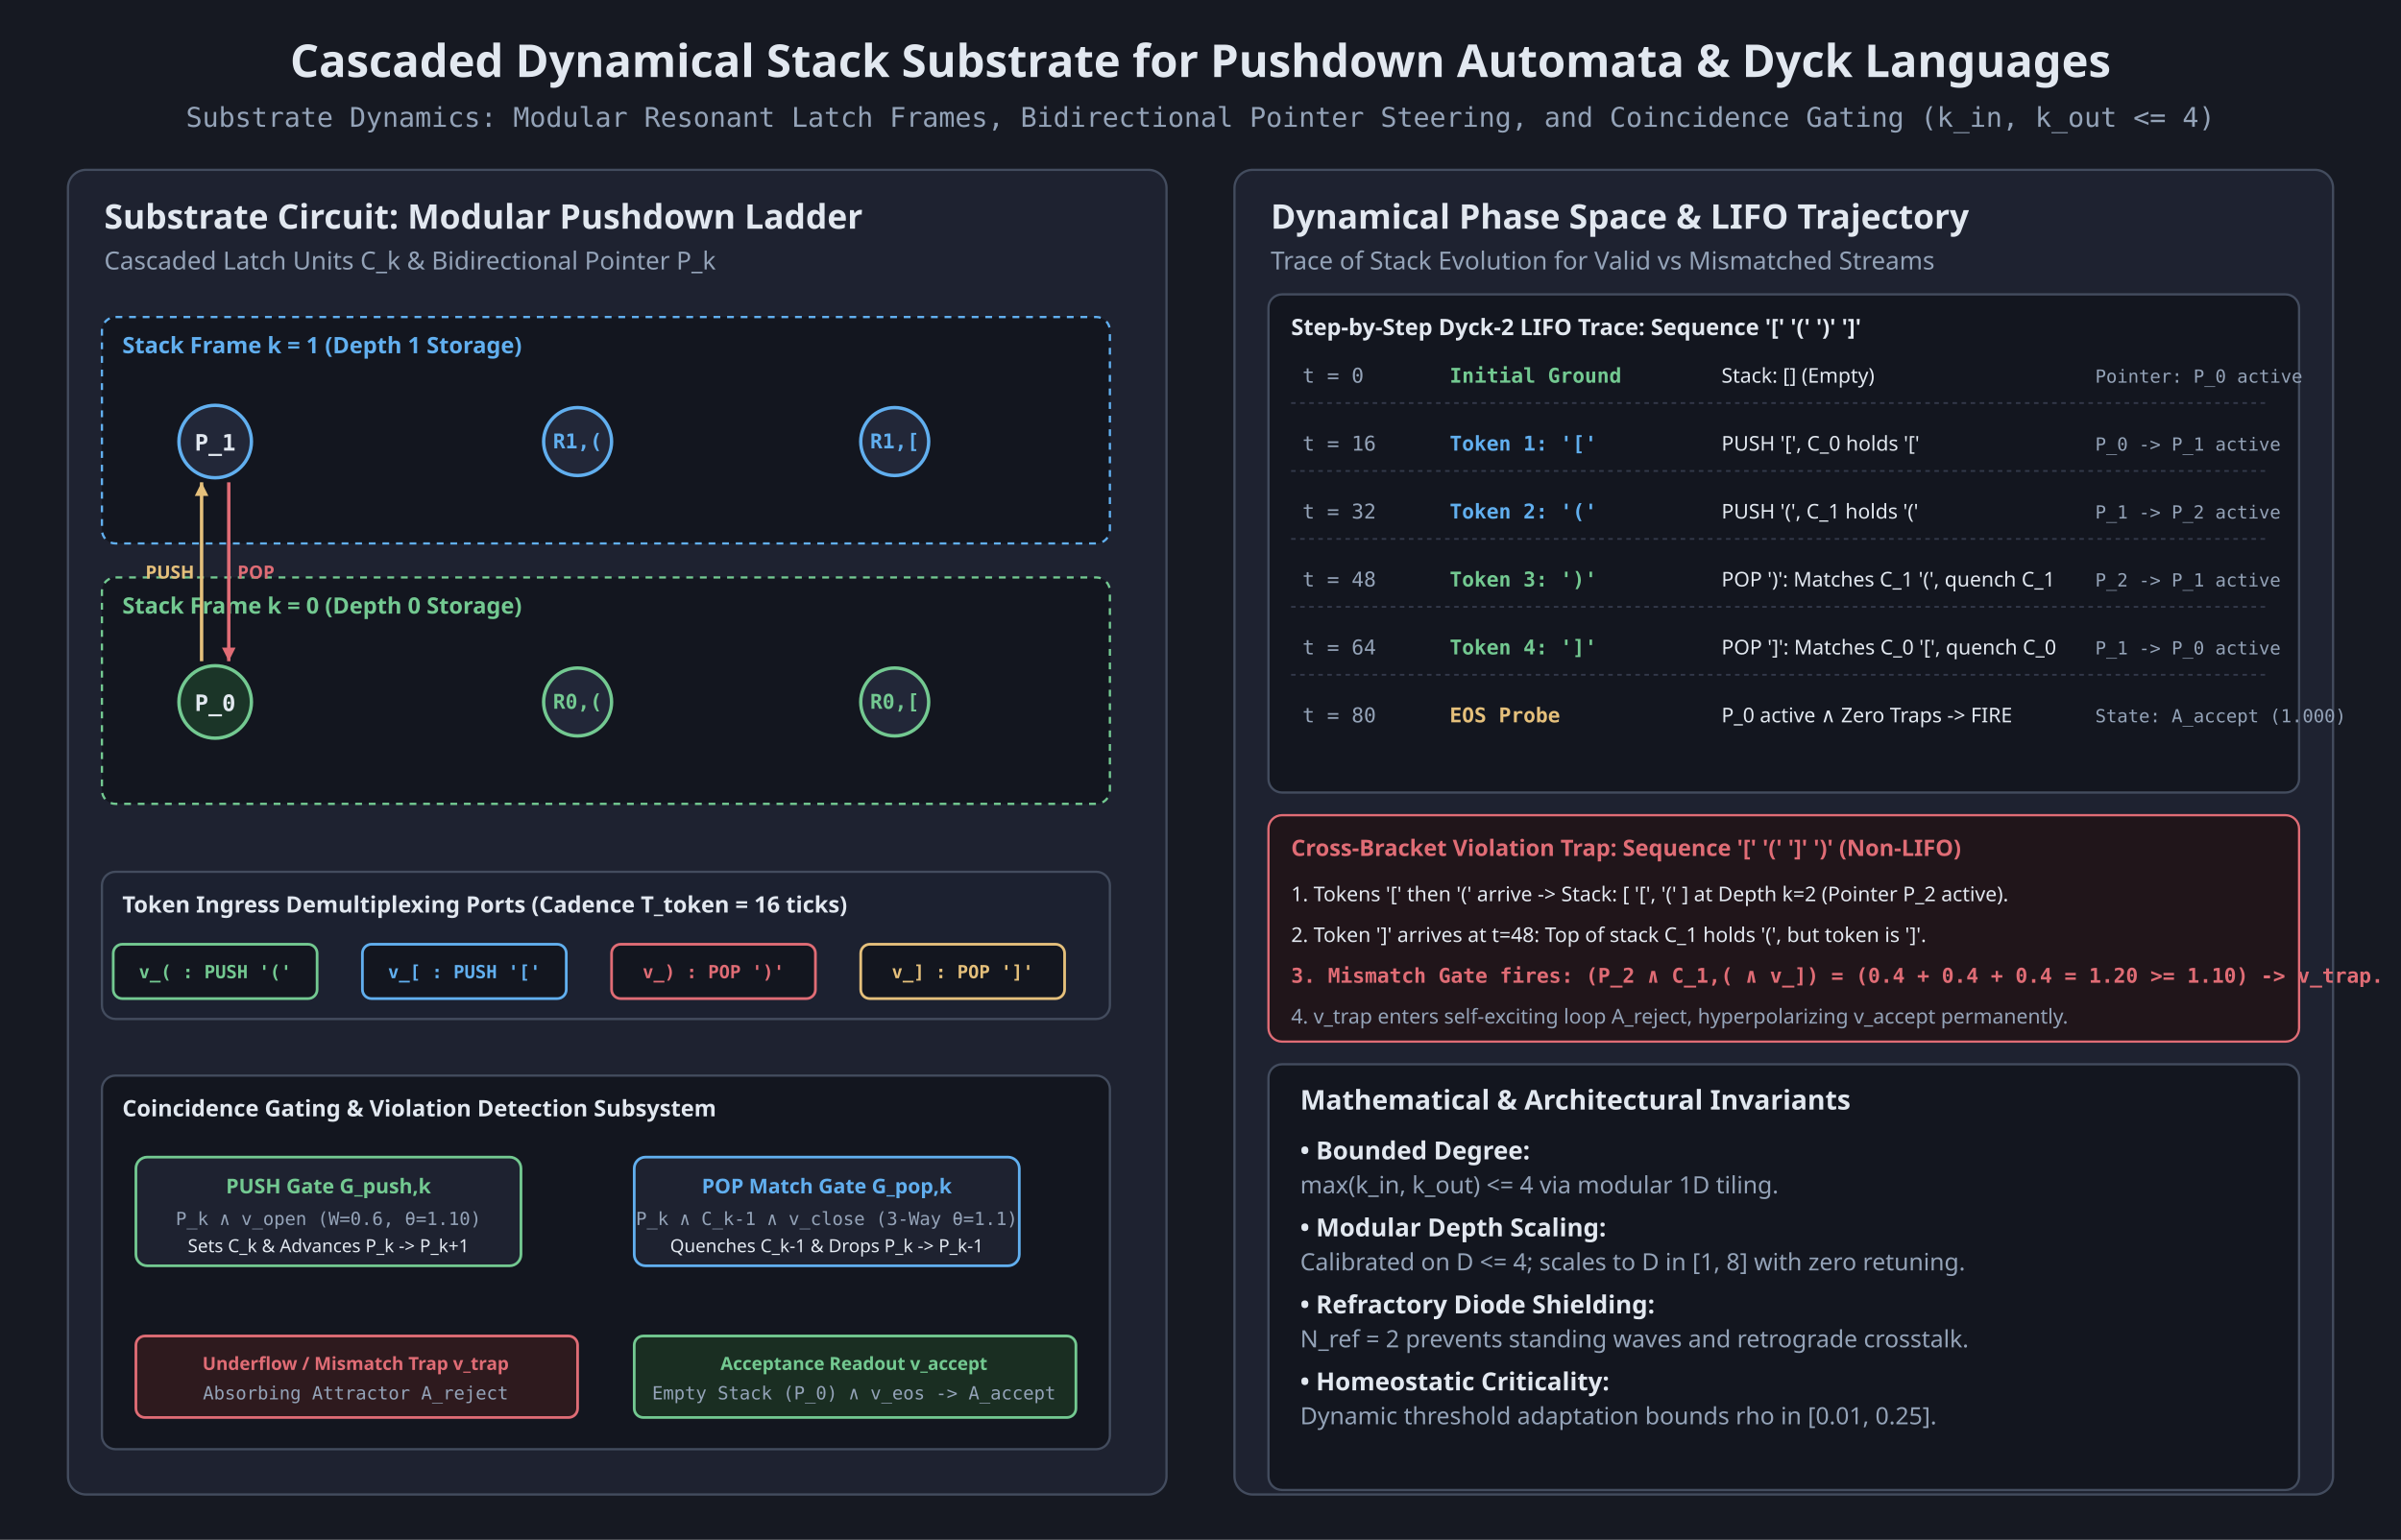
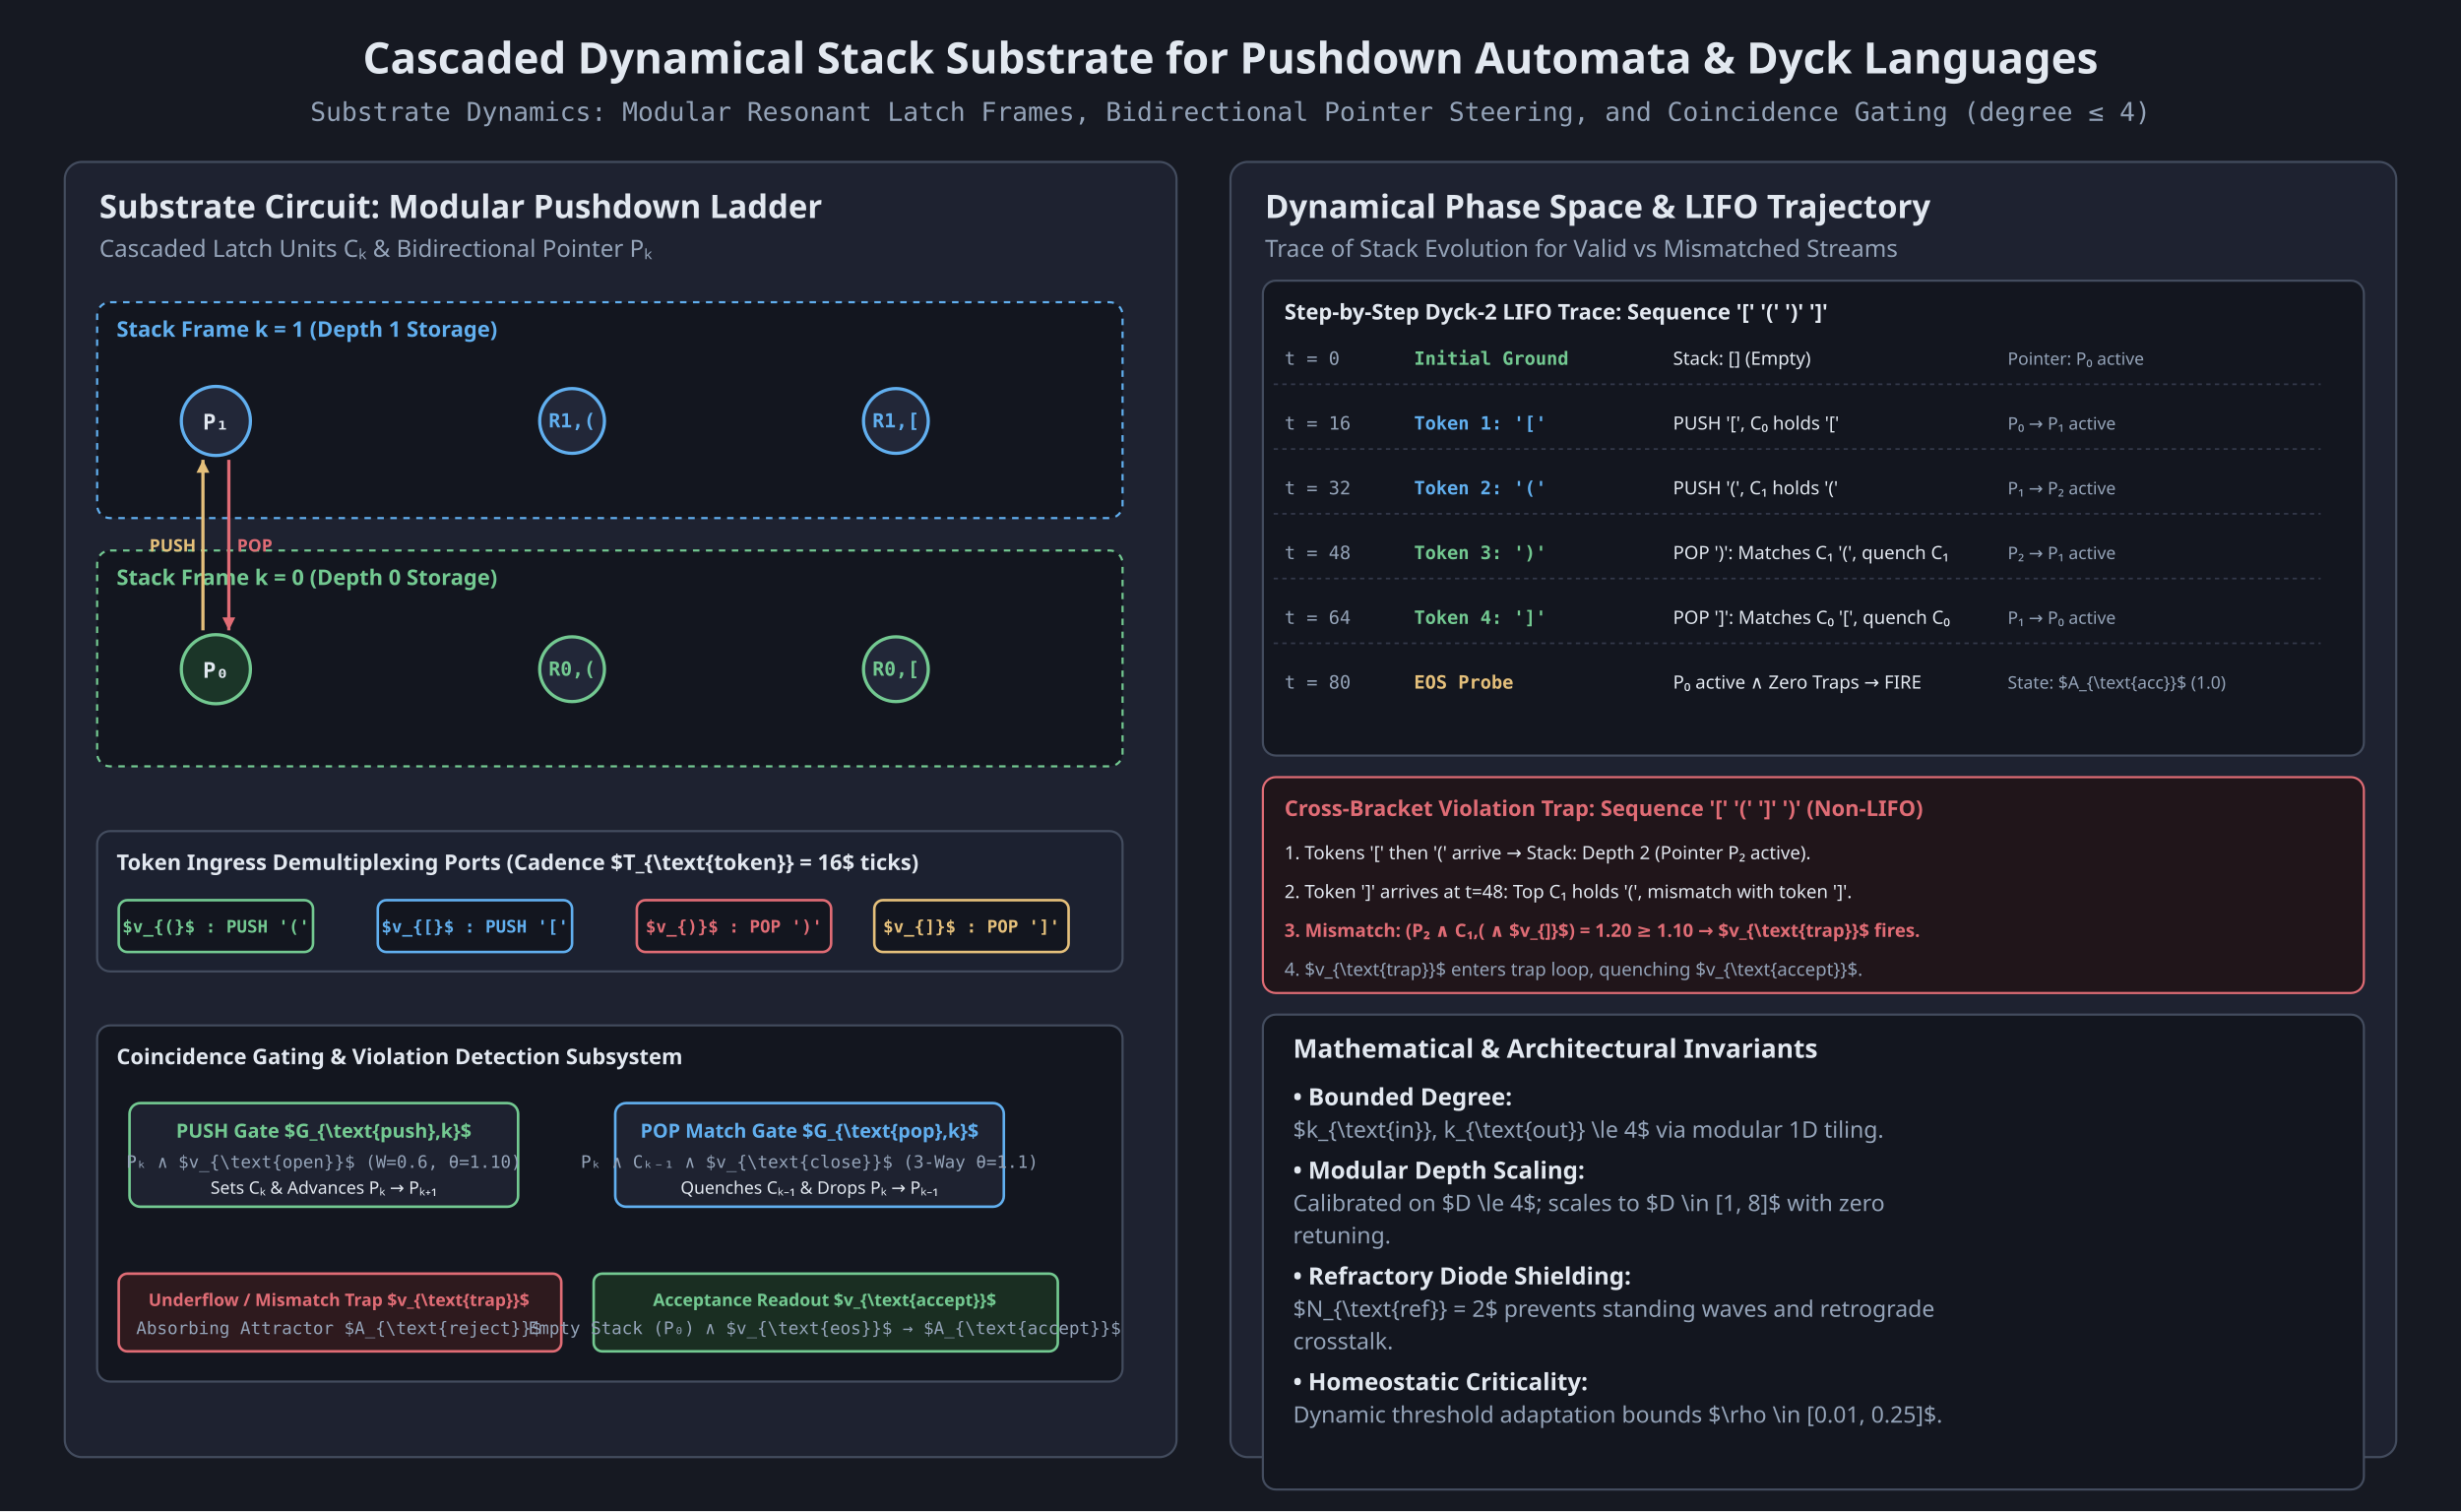
- <svg xmlns="http://www.w3.org/2000/svg" xmlns:xlink="http://www.w3.org/1999/xlink" width="1060" height="680" viewBox="0 0 1060 680">
+ <svg xmlns="http://www.w3.org/2000/svg" xmlns:xlink="http://www.w3.org/1999/xlink" width="1140" height="700" viewBox="0 0 1140 700">
  <defs>
    <marker markerWidth="7.6" markerHeight="4.0" viewBox="-1 -0.5 1.9 1.0" orient="auto" id="d0">
      <path d="M-1,-0.5 L-1,0.5 L0,0 Z" fill="#73c991" />
    </marker>
    <marker markerWidth="7.6" markerHeight="4.0" viewBox="-1 -0.5 1.9 1.0" orient="auto" id="d1">
      <path d="M-1,-0.5 L-1,0.5 L0,0 Z" fill="#e06c75" />
    </marker>
    <marker markerWidth="7.6" markerHeight="4.0" viewBox="-1 -0.5 1.9 1.0" orient="auto" id="d2">
      <path d="M-1,-0.5 L-1,0.5 L0,0 Z" fill="#61afef" />
    </marker>
    <marker markerWidth="7.6" markerHeight="4.0" viewBox="-1 -0.5 1.9 1.0" orient="auto" id="d3">
      <path d="M-1,-0.5 L-1,0.5 L0,0 Z" fill="#e5c07b" />
    </marker>
  </defs>
-   <rect x="0" y="0" width="1060" height="680" fill="#161922" />
-   <text x="530.0" y="34" font-size="20" text-anchor="middle" fill="#e2e8f0" font-family="sans-serif" font-weight="bold">Cascaded Dynamical Stack Substrate for Pushdown Automata &amp; Dyck Languages</text>
-   <text x="530.0" y="56" font-size="12" text-anchor="middle" fill="#94a3b8" font-family="monospace">Substrate Dynamics: Modular Resonant Latch Frames, Bidirectional Pointer Steering, and Coincidence Gating (k_in, k_out &lt;= 4)</text>
+   <rect x="0" y="0" width="1140" height="700" fill="#161922" />
+   <text x="570.0" y="34" font-size="20" text-anchor="middle" fill="#e2e8f0" font-family="sans-serif" font-weight="bold">Cascaded Dynamical Stack Substrate for Pushdown Automata &amp; Dyck Languages</text>
+   <text x="570.0" y="56" font-size="12" text-anchor="middle" fill="#94a3b8" font-family="monospace">Substrate Dynamics: Modular Resonant Latch Frames, Bidirectional Pointer Steering, and Coincidence Gating (degree ≤ 4)</text>
  <use xlink:href="#d0" />
  <use xlink:href="#d1" />
  <use xlink:href="#d2" />
  <use xlink:href="#d3" />
-   <rect x="30" y="75" width="485" height="585" rx="8" ry="8" fill="#1e2230" stroke="#434c5e" stroke-width="1.0" />
+   <rect x="30" y="75" width="515" height="600" rx="8" ry="8" fill="#1e2230" stroke="#434c5e" stroke-width="1.0" />
  <text x="46" y="101" font-size="15" fill="#e2e8f0" font-family="sans-serif" font-weight="bold">Substrate Circuit: Modular Pushdown Ladder</text>
-   <text x="46" y="119" font-size="11" fill="#94a3b8" font-family="sans-serif">Cascaded Latch Units C_k &amp; Bidirectional Pointer P_k</text>
-   <rect x="45" y="140" width="445" height="100" rx="6" ry="6" fill="#13161f" stroke="#61afef" stroke-width="1.0" stroke-dasharray="3,3" />
+   <text x="46" y="119" font-size="11" fill="#94a3b8" font-family="sans-serif">Cascaded Latch Units Cₖ &amp; Bidirectional Pointer Pₖ</text>
+   <rect x="45" y="140" width="475" height="100" rx="6" ry="6" fill="#13161f" stroke="#61afef" stroke-width="1.0" stroke-dasharray="3,3" />
  <text x="54" y="156" font-size="10" fill="#61afef" font-family="sans-serif" font-weight="bold">Stack Frame k = 1 (Depth 1 Storage)</text>
-   <rect x="45" y="255" width="445" height="100" rx="6" ry="6" fill="#13161f" stroke="#73c991" stroke-width="1.0" stroke-dasharray="3,3" />
+   <rect x="45" y="255" width="475" height="100" rx="6" ry="6" fill="#13161f" stroke="#73c991" stroke-width="1.0" stroke-dasharray="3,3" />
  <text x="54" y="271" font-size="10" fill="#73c991" font-family="sans-serif" font-weight="bold">Stack Frame k = 0 (Depth 0 Storage)</text>
-   <circle cx="95" cy="310" r="16" fill="#1b3528" stroke="#73c991" stroke-width="1.5" />
-   <text x="95" y="314" font-size="10" text-anchor="middle" fill="#e2e8f0" font-family="monospace" font-weight="bold">P_0</text>
-   <circle cx="95" cy="195" r="16" fill="#222738" stroke="#61afef" stroke-width="1.5" />
-   <text x="95" y="199" font-size="10" text-anchor="middle" fill="#e2e8f0" font-family="monospace" font-weight="bold">P_1</text>
-   <circle cx="255" cy="310" r="15" fill="#222738" stroke="#73c991" stroke-width="1.5" />
-   <text x="255" y="313" font-size="9" text-anchor="middle" fill="#73c991" font-family="monospace" font-weight="bold">R0,(</text>
-   <circle cx="395" cy="310" r="15" fill="#222738" stroke="#73c991" stroke-width="1.5" />
-   <text x="395" y="313" font-size="9" text-anchor="middle" fill="#73c991" font-family="monospace" font-weight="bold">R0,[</text>
-   <circle cx="255" cy="195" r="15" fill="#222738" stroke="#61afef" stroke-width="1.5" />
-   <text x="255" y="198" font-size="9" text-anchor="middle" fill="#61afef" font-family="monospace" font-weight="bold">R1,(</text>
-   <circle cx="395" cy="195" r="15" fill="#222738" stroke="#61afef" stroke-width="1.5" />
-   <text x="395" y="198" font-size="9" text-anchor="middle" fill="#61afef" font-family="monospace" font-weight="bold">R1,[</text>
-   <path d="M89,292 L89,213" stroke="#e5c07b" stroke-width="1.5" marker-end="url(#d3)" />
-   <text x="75" y="255.5" font-size="8" text-anchor="middle" fill="#e5c07b" font-family="sans-serif" font-weight="bold">PUSH</text>
-   <path d="M101,213 L101,292" stroke="#e06c75" stroke-width="1.5" marker-end="url(#d1)" />
-   <text x="113" y="255.5" font-size="8" text-anchor="middle" fill="#e06c75" font-family="sans-serif" font-weight="bold">POP</text>
-   <rect x="45" y="385" width="445" height="65" rx="6" ry="6" fill="#1c2130" stroke="#434c5e" stroke-width="1.0" />
-   <text x="54" y="403" font-size="10" fill="#e2e8f0" font-family="sans-serif" font-weight="bold">Token Ingress Demultiplexing Ports (Cadence T_token = 16 ticks)</text>
-   <rect x="50" y="417" width="90" height="24" rx="4" ry="4" fill="#13161f" stroke="#73c991" stroke-width="1.2" />
-   <text x="95" y="432" font-size="8" text-anchor="middle" fill="#73c991" font-family="monospace" font-weight="bold">v_( : PUSH '('</text>
-   <rect x="160" y="417" width="90" height="24" rx="4" ry="4" fill="#13161f" stroke="#61afef" stroke-width="1.2" />
-   <text x="205" y="432" font-size="8" text-anchor="middle" fill="#61afef" font-family="monospace" font-weight="bold">v_[ : PUSH '['</text>
-   <rect x="270" y="417" width="90" height="24" rx="4" ry="4" fill="#13161f" stroke="#e06c75" stroke-width="1.2" />
-   <text x="315" y="432" font-size="8" text-anchor="middle" fill="#e06c75" font-family="monospace" font-weight="bold">v_) : POP ')'</text>
-   <rect x="380" y="417" width="90" height="24" rx="4" ry="4" fill="#13161f" stroke="#e5c07b" stroke-width="1.2" />
-   <text x="425" y="432" font-size="8" text-anchor="middle" fill="#e5c07b" font-family="monospace" font-weight="bold">v_] : POP ']'</text>
-   <rect x="45" y="475" width="445" height="165" rx="6" ry="6" fill="#13161f" stroke="#434c5e" stroke-width="1.0" />
+   <circle cx="100" cy="310" r="16" fill="#1b3528" stroke="#73c991" stroke-width="1.5" />
+   <text x="100" y="314" font-size="10" text-anchor="middle" fill="#e2e8f0" font-family="monospace" font-weight="bold">P₀</text>
+   <circle cx="100" cy="195" r="16" fill="#222738" stroke="#61afef" stroke-width="1.5" />
+   <text x="100" y="199" font-size="10" text-anchor="middle" fill="#e2e8f0" font-family="monospace" font-weight="bold">P₁</text>
+   <circle cx="265" cy="310" r="15" fill="#222738" stroke="#73c991" stroke-width="1.5" />
+   <text x="265" y="313" font-size="9" text-anchor="middle" fill="#73c991" font-family="monospace" font-weight="bold">R0,(</text>
+   <circle cx="415" cy="310" r="15" fill="#222738" stroke="#73c991" stroke-width="1.5" />
+   <text x="415" y="313" font-size="9" text-anchor="middle" fill="#73c991" font-family="monospace" font-weight="bold">R0,[</text>
+   <circle cx="265" cy="195" r="15" fill="#222738" stroke="#61afef" stroke-width="1.5" />
+   <text x="265" y="198" font-size="9" text-anchor="middle" fill="#61afef" font-family="monospace" font-weight="bold">R1,(</text>
+   <circle cx="415" cy="195" r="15" fill="#222738" stroke="#61afef" stroke-width="1.5" />
+   <text x="415" y="198" font-size="9" text-anchor="middle" fill="#61afef" font-family="monospace" font-weight="bold">R1,[</text>
+   <path d="M94,292 L94,213" stroke="#e5c07b" stroke-width="1.5" marker-end="url(#d3)" />
+   <text x="80" y="255.5" font-size="8" text-anchor="middle" fill="#e5c07b" font-family="sans-serif" font-weight="bold">PUSH</text>
+   <path d="M106,213 L106,292" stroke="#e06c75" stroke-width="1.5" marker-end="url(#d1)" />
+   <text x="118" y="255.5" font-size="8" text-anchor="middle" fill="#e06c75" font-family="sans-serif" font-weight="bold">POP</text>
+   <rect x="45" y="385" width="475" height="65" rx="6" ry="6" fill="#1c2130" stroke="#434c5e" stroke-width="1.0" />
+   <text x="54" y="403" font-size="10" fill="#e2e8f0" font-family="sans-serif" font-weight="bold">Token Ingress Demultiplexing Ports (Cadence $T_{\text{token}} = 16$ ticks)</text>
+   <rect x="55" y="417" width="90" height="24" rx="4" ry="4" fill="#13161f" stroke="#73c991" stroke-width="1.2" />
+   <text x="100" y="432" font-size="8" text-anchor="middle" fill="#73c991" font-family="monospace" font-weight="bold">$v_{(}$ : PUSH '('</text>
+   <rect x="175" y="417" width="90" height="24" rx="4" ry="4" fill="#13161f" stroke="#61afef" stroke-width="1.2" />
+   <text x="220" y="432" font-size="8" text-anchor="middle" fill="#61afef" font-family="monospace" font-weight="bold">$v_{[}$ : PUSH '['</text>
+   <rect x="295" y="417" width="90" height="24" rx="4" ry="4" fill="#13161f" stroke="#e06c75" stroke-width="1.2" />
+   <text x="340" y="432" font-size="8" text-anchor="middle" fill="#e06c75" font-family="monospace" font-weight="bold">$v_{)}$ : POP ')'</text>
+   <rect x="405" y="417" width="90" height="24" rx="4" ry="4" fill="#13161f" stroke="#e5c07b" stroke-width="1.2" />
+   <text x="450" y="432" font-size="8" text-anchor="middle" fill="#e5c07b" font-family="monospace" font-weight="bold">$v_{]}$ : POP ']'</text>
+   <rect x="45" y="475" width="475" height="165" rx="6" ry="6" fill="#13161f" stroke="#434c5e" stroke-width="1.0" />
  <text x="54" y="493" font-size="10" fill="#e2e8f0" font-family="sans-serif" font-weight="bold">Coincidence Gating &amp; Violation Detection Subsystem</text>
-   <rect x="60" y="511" width="170" height="48" rx="5" ry="5" fill="#1e2230" stroke="#73c991" stroke-width="1.2" />
-   <text x="145" y="527" font-size="9" text-anchor="middle" fill="#73c991" font-family="sans-serif" font-weight="bold">PUSH Gate G_push,k</text>
-   <text x="145" y="541" font-size="8" text-anchor="middle" fill="#94a3b8" font-family="monospace">P_k ∧ v_open (W=0.6, θ=1.10)</text>
-   <text x="145" y="553" font-size="8" text-anchor="middle" fill="#e2e8f0" font-family="sans-serif">Sets C_k &amp; Advances P_k -&gt; P_k+1</text>
-   <rect x="280" y="511" width="170" height="48" rx="5" ry="5" fill="#1e2230" stroke="#61afef" stroke-width="1.2" />
-   <text x="365" y="527" font-size="9" text-anchor="middle" fill="#61afef" font-family="sans-serif" font-weight="bold">POP Match Gate G_pop,k</text>
-   <text x="365" y="541" font-size="8" text-anchor="middle" fill="#94a3b8" font-family="monospace">P_k ∧ C_k-1 ∧ v_close (3-Way θ=1.1)</text>
-   <text x="365" y="553" font-size="8" text-anchor="middle" fill="#e2e8f0" font-family="sans-serif">Quenches C_k-1 &amp; Drops P_k -&gt; P_k-1</text>
-   <rect x="60" y="590" width="195" height="36" rx="4" ry="4" fill="#2e1a1e" stroke="#e06c75" stroke-width="1.2" />
-   <text x="157" y="605" font-size="8" text-anchor="middle" fill="#e06c75" font-family="sans-serif" font-weight="bold">Underflow / Mismatch Trap v_trap</text>
-   <text x="157" y="618" font-size="8" text-anchor="middle" fill="#94a3b8" font-family="monospace">Absorbing Attractor A_reject</text>
-   <rect x="280" y="590" width="195" height="36" rx="4" ry="4" fill="#1a2e22" stroke="#73c991" stroke-width="1.2" />
-   <text x="377" y="605" font-size="8" text-anchor="middle" fill="#73c991" font-family="sans-serif" font-weight="bold">Acceptance Readout v_accept</text>
-   <text x="377" y="618" font-size="8" text-anchor="middle" fill="#94a3b8" font-family="monospace">Empty Stack (P_0) ∧ v_eos -&gt; A_accept</text>
-   <rect x="545" y="75" width="485" height="585" rx="8" ry="8" fill="#1e2230" stroke="#434c5e" stroke-width="1.0" />
-   <text x="561" y="101" font-size="15" fill="#e2e8f0" font-family="sans-serif" font-weight="bold">Dynamical Phase Space &amp; LIFO Trajectory</text>
-   <text x="561" y="119" font-size="11" fill="#94a3b8" font-family="sans-serif">Trace of Stack Evolution for Valid vs Mismatched Streams</text>
-   <rect x="560" y="130" width="455" height="220" rx="6" ry="6" fill="#13161f" stroke="#434c5e" stroke-width="1.0" />
-   <text x="570" y="148" font-size="10" fill="#e2e8f0" font-family="sans-serif" font-weight="bold">Step-by-Step Dyck-2 LIFO Trace: Sequence '[' '(' ')' ']'</text>
-   <text x="575" y="169" font-size="9" fill="#94a3b8" font-family="monospace">t = 0</text>
-   <text x="640" y="169" font-size="9" fill="#73c991" font-family="monospace" font-weight="bold">Initial Ground</text>
-   <text x="760" y="169" font-size="9" fill="#e2e8f0" font-family="sans-serif">Stack: [] (Empty)</text>
-   <text x="925" y="169" font-size="8" fill="#94a3b8" font-family="monospace">Pointer: P_0 active</text>
-   <path d="M570,178 L1000,178" stroke="#33394a" stroke-width="0.8" stroke-dasharray="2,2" />
-   <text x="575" y="199" font-size="9" fill="#94a3b8" font-family="monospace">t = 16</text>
-   <text x="640" y="199" font-size="9" fill="#61afef" font-family="monospace" font-weight="bold">Token 1: '['</text>
-   <text x="760" y="199" font-size="9" fill="#e2e8f0" font-family="sans-serif">PUSH '[', C_0 holds '['</text>
-   <text x="925" y="199" font-size="8" fill="#94a3b8" font-family="monospace">P_0 -&gt; P_1 active</text>
-   <path d="M570,208 L1000,208" stroke="#33394a" stroke-width="0.8" stroke-dasharray="2,2" />
-   <text x="575" y="229" font-size="9" fill="#94a3b8" font-family="monospace">t = 32</text>
-   <text x="640" y="229" font-size="9" fill="#61afef" font-family="monospace" font-weight="bold">Token 2: '('</text>
-   <text x="760" y="229" font-size="9" fill="#e2e8f0" font-family="sans-serif">PUSH '(', C_1 holds '('</text>
-   <text x="925" y="229" font-size="8" fill="#94a3b8" font-family="monospace">P_1 -&gt; P_2 active</text>
-   <path d="M570,238 L1000,238" stroke="#33394a" stroke-width="0.8" stroke-dasharray="2,2" />
-   <text x="575" y="259" font-size="9" fill="#94a3b8" font-family="monospace">t = 48</text>
-   <text x="640" y="259" font-size="9" fill="#73c991" font-family="monospace" font-weight="bold">Token 3: ')'</text>
-   <text x="760" y="259" font-size="9" fill="#e2e8f0" font-family="sans-serif">POP ')': Matches C_1 '(', quench C_1</text>
-   <text x="925" y="259" font-size="8" fill="#94a3b8" font-family="monospace">P_2 -&gt; P_1 active</text>
-   <path d="M570,268 L1000,268" stroke="#33394a" stroke-width="0.8" stroke-dasharray="2,2" />
-   <text x="575" y="289" font-size="9" fill="#94a3b8" font-family="monospace">t = 64</text>
-   <text x="640" y="289" font-size="9" fill="#73c991" font-family="monospace" font-weight="bold">Token 4: ']'</text>
-   <text x="760" y="289" font-size="9" fill="#e2e8f0" font-family="sans-serif">POP ']': Matches C_0 '[', quench C_0</text>
-   <text x="925" y="289" font-size="8" fill="#94a3b8" font-family="monospace">P_1 -&gt; P_0 active</text>
-   <path d="M570,298 L1000,298" stroke="#33394a" stroke-width="0.8" stroke-dasharray="2,2" />
-   <text x="575" y="319" font-size="9" fill="#94a3b8" font-family="monospace">t = 80</text>
-   <text x="640" y="319" font-size="9" fill="#e5c07b" font-family="monospace" font-weight="bold">EOS Probe</text>
-   <text x="760" y="319" font-size="9" fill="#e2e8f0" font-family="sans-serif">P_0 active ∧ Zero Traps -&gt; FIRE</text>
-   <text x="925" y="319" font-size="8" fill="#94a3b8" font-family="monospace">State: A_accept (1.000)</text>
-   <rect x="560" y="360" width="455" height="100" rx="6" ry="6" fill="#20151a" stroke="#e06c75" stroke-width="1.0" />
-   <text x="570" y="378" font-size="10" fill="#e06c75" font-family="sans-serif" font-weight="bold">Cross-Bracket Violation Trap: Sequence '[' '(' ']' ')' (Non-LIFO)</text>
-   <text x="570" y="398" font-size="9" fill="#e2e8f0" font-family="sans-serif">1. Tokens '[' then '(' arrive -&gt; Stack: [ '[', '(' ] at Depth k=2 (Pointer P_2 active).</text>
-   <text x="570" y="416" font-size="9" fill="#e2e8f0" font-family="sans-serif">2. Token ']' arrives at t=48: Top of stack C_1 holds '(', but token is ']'.</text>
-   <text x="570" y="434" font-size="9" fill="#e06c75" font-family="monospace" font-weight="bold">3. Mismatch Gate fires: (P_2 ∧ C_1,( ∧ v_]) = (0.4 + 0.4 + 0.4 = 1.20 &gt;= 1.10) -&gt; v_trap.</text>
-   <text x="570" y="452" font-size="9" fill="#94a3b8" font-family="sans-serif">4. v_trap enters self-exciting loop A_reject, hyperpolarizing v_accept permanently.</text>
-   <rect x="560" y="470" width="455" height="188" rx="6" ry="6" fill="#13161f" stroke="#434c5e" stroke-width="1.0" />
-   <text x="574" y="490" font-size="12" fill="#e2e8f0" font-family="sans-serif" font-weight="bold">Mathematical &amp; Architectural Invariants</text>
-   <text x="574" y="512" font-size="11.0" fill="#e2e8f0" font-family="sans-serif" font-weight="bold">• Bounded Degree:</text>
-   <text x="574" y="527" font-size="10.5" fill="#94a3b8" font-family="sans-serif">   max(k_in, k_out) &lt;= 4 via modular 1D tiling.</text>
-   <text x="574" y="546" font-size="11.0" fill="#e2e8f0" font-family="sans-serif" font-weight="bold">• Modular Depth Scaling:</text>
-   <text x="574" y="561" font-size="10.5" fill="#94a3b8" font-family="sans-serif">   Calibrated on D &lt;= 4; scales to D in [1, 8] with zero retuning.</text>
-   <text x="574" y="580" font-size="11.0" fill="#e2e8f0" font-family="sans-serif" font-weight="bold">• Refractory Diode Shielding:</text>
-   <text x="574" y="595" font-size="10.5" fill="#94a3b8" font-family="sans-serif">   N_ref = 2 prevents standing waves and retrograde crosstalk.</text>
-   <text x="574" y="614" font-size="11.0" fill="#e2e8f0" font-family="sans-serif" font-weight="bold">• Homeostatic Criticality:</text>
-   <text x="574" y="629" font-size="10.5" fill="#94a3b8" font-family="sans-serif">   Dynamic threshold adaptation bounds rho in [0.01, 0.25].</text>
+   <rect x="60" y="511" width="180" height="48" rx="5" ry="5" fill="#1e2230" stroke="#73c991" stroke-width="1.2" />
+   <text x="150" y="527" font-size="9" text-anchor="middle" fill="#73c991" font-family="sans-serif" font-weight="bold">PUSH Gate $G_{\text{push},k}$</text>
+   <text x="150" y="541" font-size="8" text-anchor="middle" fill="#94a3b8" font-family="monospace">Pₖ ∧ $v_{\text{open}}$ (W=0.6, θ=1.10)</text>
+   <text x="150" y="553" font-size="8" text-anchor="middle" fill="#e2e8f0" font-family="sans-serif">Sets Cₖ &amp; Advances Pₖ → Pₖ₊₁</text>
+   <rect x="285" y="511" width="180" height="48" rx="5" ry="5" fill="#1e2230" stroke="#61afef" stroke-width="1.2" />
+   <text x="375" y="527" font-size="9" text-anchor="middle" fill="#61afef" font-family="sans-serif" font-weight="bold">POP Match Gate $G_{\text{pop},k}$</text>
+   <text x="375" y="541" font-size="8" text-anchor="middle" fill="#94a3b8" font-family="monospace">Pₖ ∧ Cₖ₋₁ ∧ $v_{\text{close}}$ (3-Way θ=1.1)</text>
+   <text x="375" y="553" font-size="8" text-anchor="middle" fill="#e2e8f0" font-family="sans-serif">Quenches Cₖ₋₁ &amp; Drops Pₖ → Pₖ₋₁</text>
+   <rect x="55" y="590" width="205" height="36" rx="4" ry="4" fill="#2e1a1e" stroke="#e06c75" stroke-width="1.2" />
+   <text x="157" y="605" font-size="8" text-anchor="middle" fill="#e06c75" font-family="sans-serif" font-weight="bold">Underflow / Mismatch Trap $v_{\text{trap}}$</text>
+   <text x="157" y="618" font-size="8" text-anchor="middle" fill="#94a3b8" font-family="monospace">Absorbing Attractor $A_{\text{reject}}$</text>
+   <rect x="275" y="590" width="215" height="36" rx="4" ry="4" fill="#1a2e22" stroke="#73c991" stroke-width="1.2" />
+   <text x="382" y="605" font-size="8" text-anchor="middle" fill="#73c991" font-family="sans-serif" font-weight="bold">Acceptance Readout $v_{\text{accept}}$</text>
+   <text x="382" y="618" font-size="8" text-anchor="middle" fill="#94a3b8" font-family="monospace">Empty Stack (P₀) ∧ $v_{\text{eos}}$ → $A_{\text{accept}}$</text>
+   <rect x="570" y="75" width="540" height="600" rx="8" ry="8" fill="#1e2230" stroke="#434c5e" stroke-width="1.0" />
+   <text x="586" y="101" font-size="15" fill="#e2e8f0" font-family="sans-serif" font-weight="bold">Dynamical Phase Space &amp; LIFO Trajectory</text>
+   <text x="586" y="119" font-size="11" fill="#94a3b8" font-family="sans-serif">Trace of Stack Evolution for Valid vs Mismatched Streams</text>
+   <rect x="585" y="130" width="510" height="220" rx="6" ry="6" fill="#13161f" stroke="#434c5e" stroke-width="1.0" />
+   <text x="595" y="148" font-size="10" fill="#e2e8f0" font-family="sans-serif" font-weight="bold">Step-by-Step Dyck-2 LIFO Trace: Sequence '[' '(' ')' ']'</text>
+   <text x="595" y="169" font-size="8.5" fill="#94a3b8" font-family="monospace">t = 0</text>
+   <text x="655" y="169" font-size="8.5" fill="#73c991" font-family="monospace" font-weight="bold">Initial Ground</text>
+   <text x="775" y="169" font-size="8.5" fill="#e2e8f0" font-family="sans-serif">Stack: [] (Empty)</text>
+   <text x="930" y="169" font-size="8" fill="#94a3b8" font-family="sans-serif">Pointer: P₀ active</text>
+   <path d="M590,178 L1075,178" stroke="#33394a" stroke-width="0.8" stroke-dasharray="2,2" />
+   <text x="595" y="199" font-size="8.5" fill="#94a3b8" font-family="monospace">t = 16</text>
+   <text x="655" y="199" font-size="8.5" fill="#61afef" font-family="monospace" font-weight="bold">Token 1: '['</text>
+   <text x="775" y="199" font-size="8.5" fill="#e2e8f0" font-family="sans-serif">PUSH '[', C₀ holds '['</text>
+   <text x="930" y="199" font-size="8" fill="#94a3b8" font-family="sans-serif">P₀ → P₁ active</text>
+   <path d="M590,208 L1075,208" stroke="#33394a" stroke-width="0.8" stroke-dasharray="2,2" />
+   <text x="595" y="229" font-size="8.5" fill="#94a3b8" font-family="monospace">t = 32</text>
+   <text x="655" y="229" font-size="8.5" fill="#61afef" font-family="monospace" font-weight="bold">Token 2: '('</text>
+   <text x="775" y="229" font-size="8.5" fill="#e2e8f0" font-family="sans-serif">PUSH '(', C₁ holds '('</text>
+   <text x="930" y="229" font-size="8" fill="#94a3b8" font-family="sans-serif">P₁ → P₂ active</text>
+   <path d="M590,238 L1075,238" stroke="#33394a" stroke-width="0.8" stroke-dasharray="2,2" />
+   <text x="595" y="259" font-size="8.5" fill="#94a3b8" font-family="monospace">t = 48</text>
+   <text x="655" y="259" font-size="8.5" fill="#73c991" font-family="monospace" font-weight="bold">Token 3: ')'</text>
+   <text x="775" y="259" font-size="8.5" fill="#e2e8f0" font-family="sans-serif">POP ')': Matches C₁ '(', quench C₁</text>
+   <text x="930" y="259" font-size="8" fill="#94a3b8" font-family="sans-serif">P₂ → P₁ active</text>
+   <path d="M590,268 L1075,268" stroke="#33394a" stroke-width="0.8" stroke-dasharray="2,2" />
+   <text x="595" y="289" font-size="8.5" fill="#94a3b8" font-family="monospace">t = 64</text>
+   <text x="655" y="289" font-size="8.5" fill="#73c991" font-family="monospace" font-weight="bold">Token 4: ']'</text>
+   <text x="775" y="289" font-size="8.5" fill="#e2e8f0" font-family="sans-serif">POP ']': Matches C₀ '[', quench C₀</text>
+   <text x="930" y="289" font-size="8" fill="#94a3b8" font-family="sans-serif">P₁ → P₀ active</text>
+   <path d="M590,298 L1075,298" stroke="#33394a" stroke-width="0.8" stroke-dasharray="2,2" />
+   <text x="595" y="319" font-size="8.5" fill="#94a3b8" font-family="monospace">t = 80</text>
+   <text x="655" y="319" font-size="8.5" fill="#e5c07b" font-family="monospace" font-weight="bold">EOS Probe</text>
+   <text x="775" y="319" font-size="8.5" fill="#e2e8f0" font-family="sans-serif">P₀ active ∧ Zero Traps → FIRE</text>
+   <text x="930" y="319" font-size="8" fill="#94a3b8" font-family="sans-serif">State: $A_{\text{acc}}$ (1.0)</text>
+   <rect x="585" y="360" width="510" height="100" rx="6" ry="6" fill="#20151a" stroke="#e06c75" stroke-width="1.0" />
+   <text x="595" y="378" font-size="10" fill="#e06c75" font-family="sans-serif" font-weight="bold">Cross-Bracket Violation Trap: Sequence '[' '(' ']' ')' (Non-LIFO)</text>
+   <text x="595" y="398" font-size="8.5" fill="#e2e8f0" font-family="sans-serif">1. Tokens '[' then '(' arrive → Stack: Depth 2 (Pointer P₂ active).</text>
+   <text x="595" y="416" font-size="8.5" fill="#e2e8f0" font-family="sans-serif">2. Token ']' arrives at t=48: Top C₁ holds '(', mismatch with token ']'.</text>
+   <text x="595" y="434" font-size="8.5" fill="#e06c75" font-family="sans-serif" font-weight="bold">3. Mismatch: (P₂ ∧ C₁,( ∧ $v_{]}$) = 1.20 ≥ 1.10 → $v_{\text{trap}}$ fires.</text>
+   <text x="595" y="452" font-size="8.5" fill="#94a3b8" font-family="sans-serif">4. $v_{\text{trap}}$ enters trap loop, quenching $v_{\text{accept}}$.</text>
+   <rect x="585" y="470" width="510" height="220" rx="6" ry="6" fill="#13161f" stroke="#434c5e" stroke-width="1.0" />
+   <text x="599" y="490" font-size="12" fill="#e2e8f0" font-family="sans-serif" font-weight="bold">Mathematical &amp; Architectural Invariants</text>
+   <text x="599" y="512" font-size="11.0" fill="#e2e8f0" font-family="sans-serif" font-weight="bold">• Bounded Degree:</text>
+   <text x="599" y="527" font-size="10.5" fill="#94a3b8" font-family="sans-serif">   $k_{\text{in}}, k_{\text{out}} \le 4$ via modular 1D tiling.</text>
+   <text x="599" y="546" font-size="11.0" fill="#e2e8f0" font-family="sans-serif" font-weight="bold">• Modular Depth Scaling:</text>
+   <text x="599" y="561" font-size="10.5" fill="#94a3b8" font-family="sans-serif">   Calibrated on $D \le 4$; scales to $D \in [1, 8]$ with zero</text>
+   <text x="599" y="576" font-size="10.5" fill="#94a3b8" font-family="sans-serif">   retuning.</text>
+   <text x="599" y="595" font-size="11.0" fill="#e2e8f0" font-family="sans-serif" font-weight="bold">• Refractory Diode Shielding:</text>
+   <text x="599" y="610" font-size="10.5" fill="#94a3b8" font-family="sans-serif">   $N_{\text{ref}} = 2$ prevents standing waves and retrograde</text>
+   <text x="599" y="625" font-size="10.5" fill="#94a3b8" font-family="sans-serif">   crosstalk.</text>
+   <text x="599" y="644" font-size="11.0" fill="#e2e8f0" font-family="sans-serif" font-weight="bold">• Homeostatic Criticality:</text>
+   <text x="599" y="659" font-size="10.5" fill="#94a3b8" font-family="sans-serif">   Dynamic threshold adaptation bounds $\rho \in [0.01, 0.25]$.</text>
</svg>
